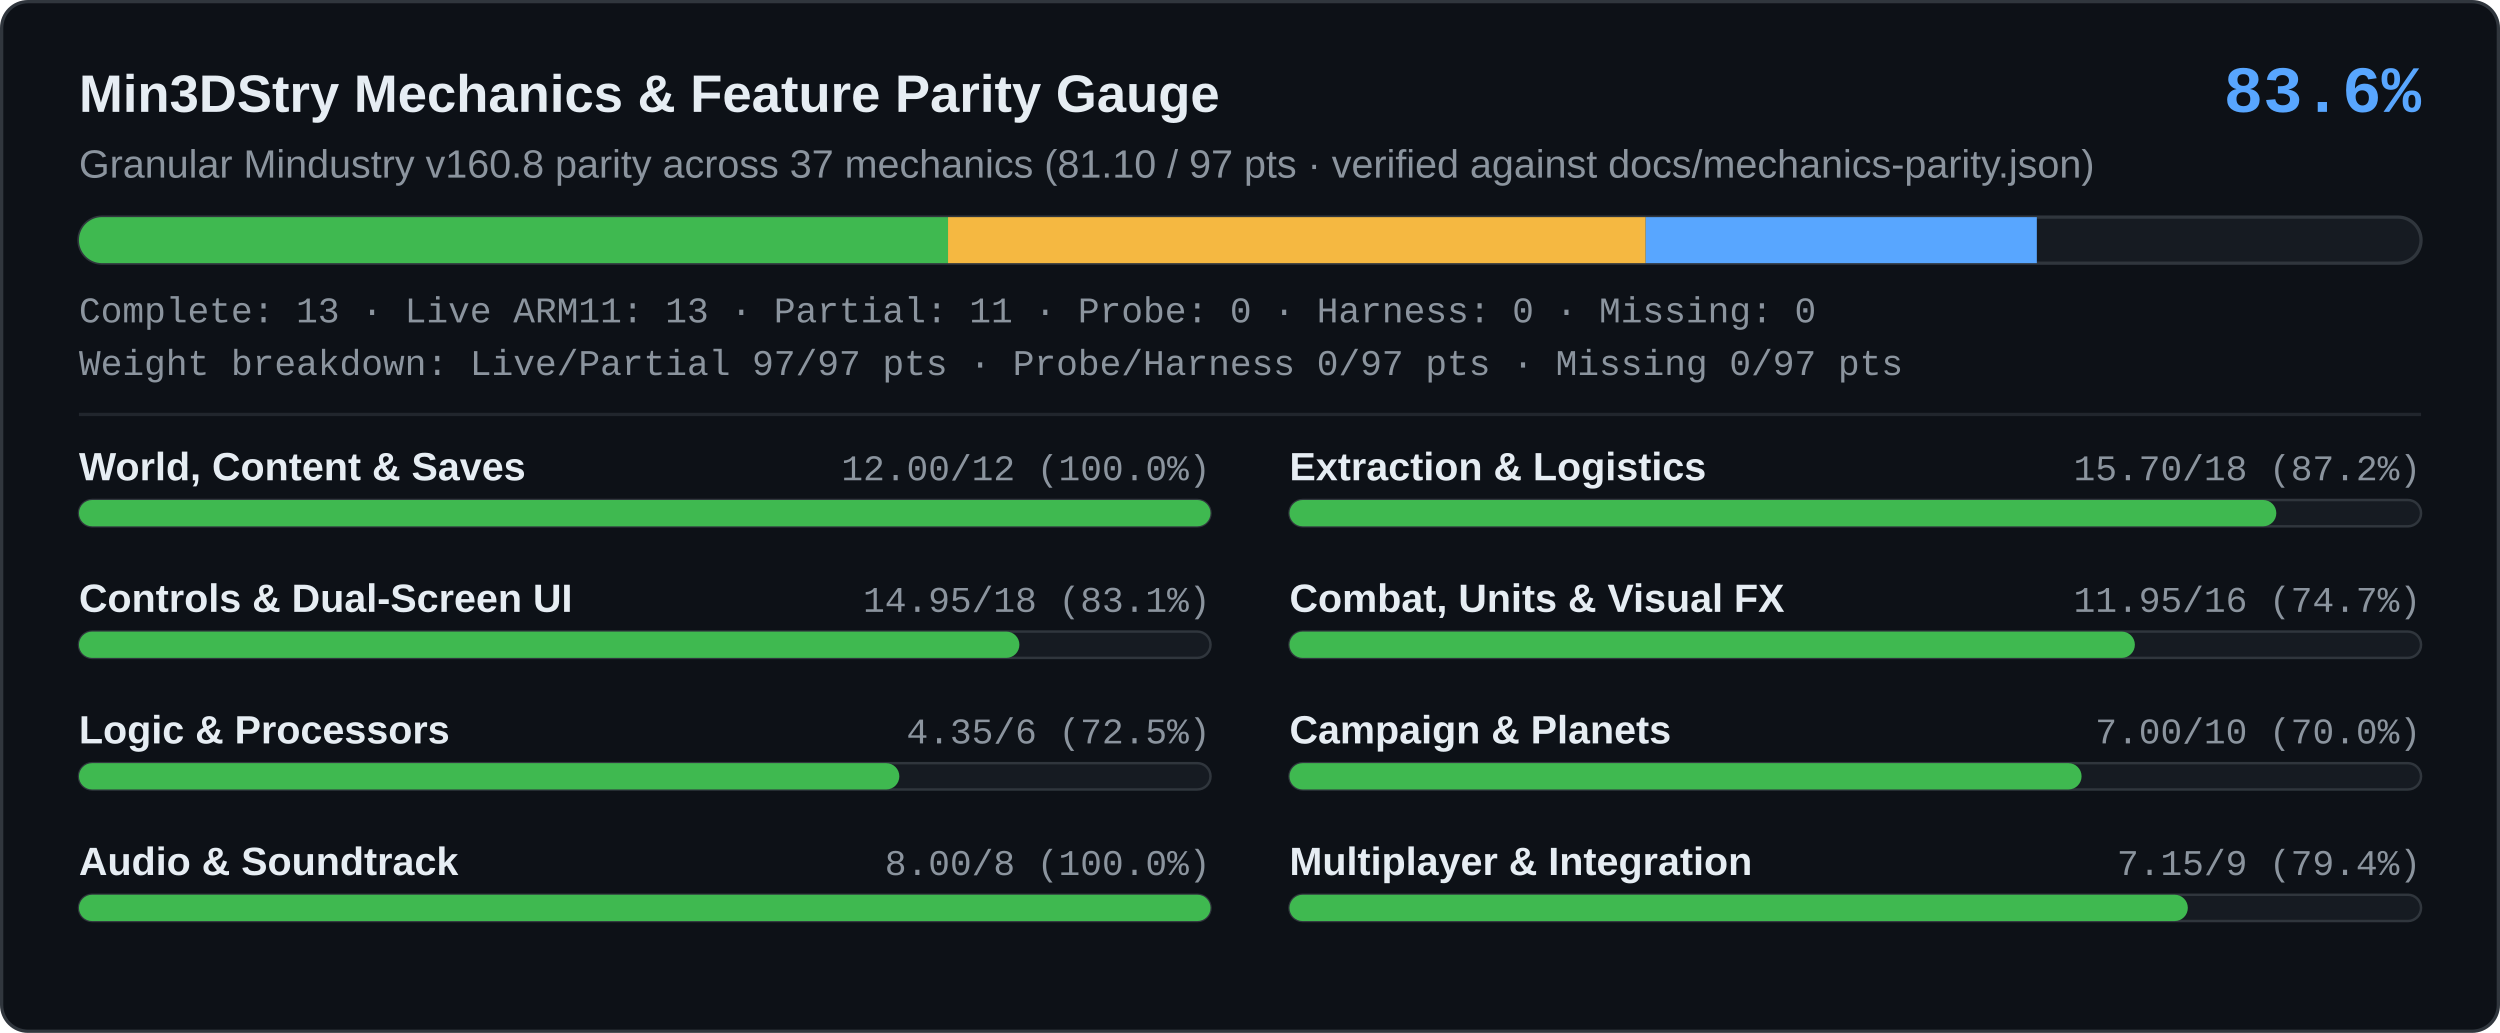
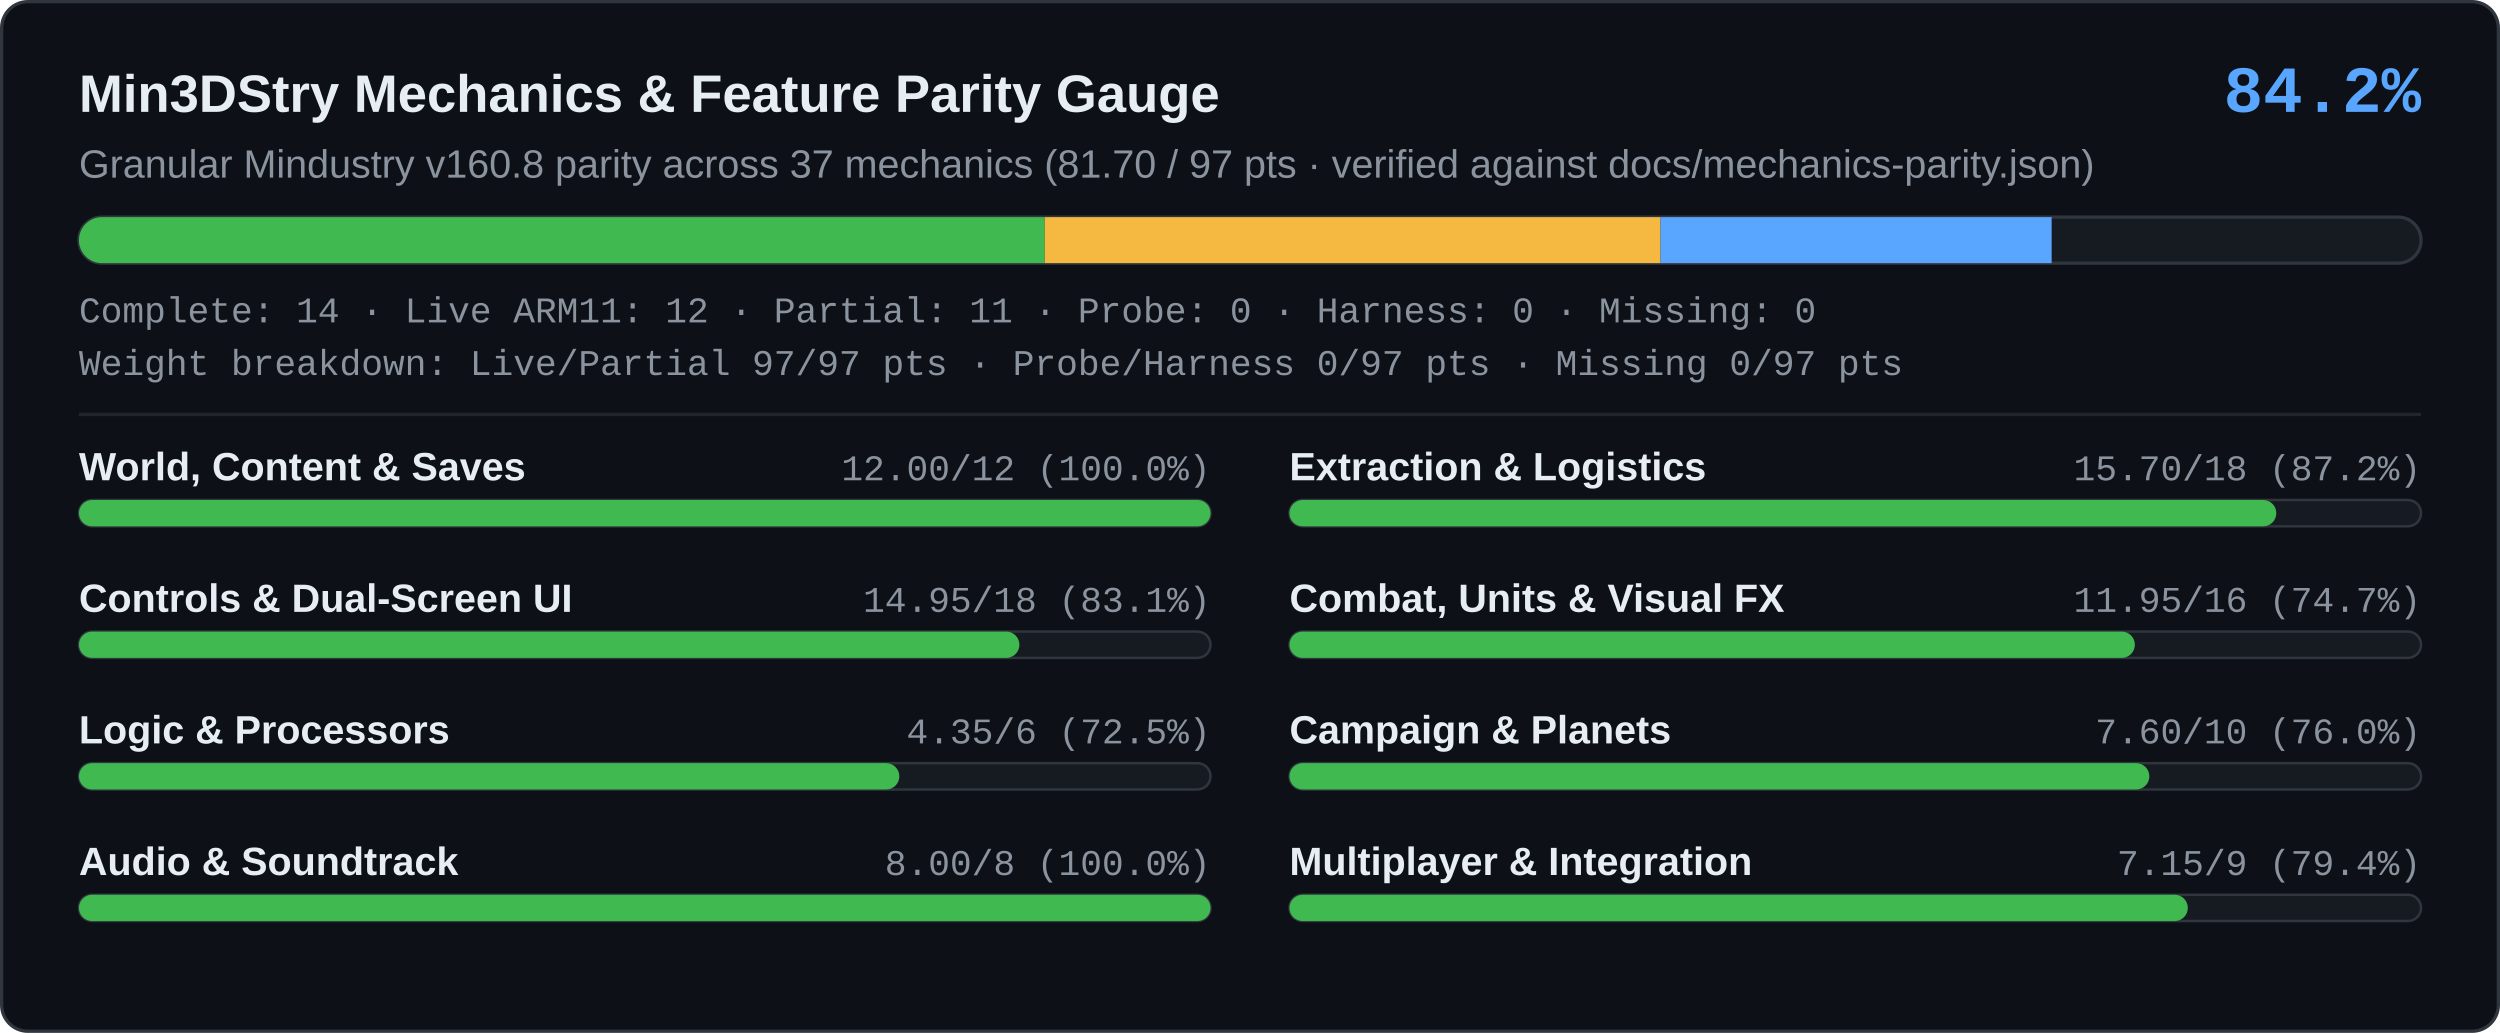
- <svg xmlns="http://www.w3.org/2000/svg" width="760" height="314" viewBox="0 0 760 314" role="img" aria-label="Min3DStry Mechanics &amp; Feature Parity 83.6%">
+ <svg xmlns="http://www.w3.org/2000/svg" width="760" height="314" viewBox="0 0 760 314" role="img" aria-label="Min3DStry Mechanics &amp; Feature Parity 84.2%">
  <defs>
    <clipPath id="mechBarClip">
      <rect x="24" y="66" width="712" height="14" rx="7" />
    </clipPath>
  </defs>
  <rect x="0.5" y="0.5" width="759" height="313" rx="8" fill="#0d1117" stroke="#30363d" />
  <text x="24" y="34" fill="#e6edf3" font-family="Segoe UI, Ubuntu, Arial, sans-serif" font-size="16" font-weight="700">Min3DStry Mechanics &amp; Feature Parity Gauge</text>
-   <text x="736" y="34" text-anchor="end" fill="#58a6ff" font-family="Consolas, Liberation Mono, monospace" font-size="20" font-weight="700">83.6%</text>
-   <text x="24" y="54" fill="#8b949e" font-family="Segoe UI, Ubuntu, Arial, sans-serif" font-size="12">Granular Mindustry v160.8 parity across 37 mechanics (81.10 / 97 pts · verified against docs/mechanics-parity.json)</text>
+   <text x="736" y="34" text-anchor="end" fill="#58a6ff" font-family="Consolas, Liberation Mono, monospace" font-size="20" font-weight="700">84.2%</text>
+   <text x="24" y="54" fill="#8b949e" font-family="Segoe UI, Ubuntu, Arial, sans-serif" font-size="12">Granular Mindustry v160.8 parity across 37 mechanics (81.70 / 97 pts · verified against docs/mechanics-parity.json)</text>
  <rect x="24" y="66" width="712" height="14" rx="7" fill="#161b22" stroke="#30363d" />
  <g clip-path="url(#mechBarClip)">
-     <rect x="24.0" y="66" width="264.2" height="14" fill="#3fb950" />
-     <rect x="288.2" y="66" width="212.1" height="14" fill="#f5b841" />
-     <rect x="500.3" y="66" width="118.9" height="14" fill="#58a6ff" />
+     <rect x="24.0" y="66" width="293.6" height="14" fill="#3fb950" />
+     <rect x="317.6" y="66" width="187.2" height="14" fill="#f5b841" />
+     <rect x="504.8" y="66" width="118.9" height="14" fill="#58a6ff" />
  </g>
-   <text x="24" y="98" fill="#8b949e" font-family="Consolas, Liberation Mono, monospace" font-size="11">Complete: 13  ·  Live ARM11: 13  ·  Partial: 11  ·  Probe: 0  ·  Harness: 0  ·  Missing: 0</text>
+   <text x="24" y="98" fill="#8b949e" font-family="Consolas, Liberation Mono, monospace" font-size="11">Complete: 14  ·  Live ARM11: 12  ·  Partial: 11  ·  Probe: 0  ·  Harness: 0  ·  Missing: 0</text>
  <text x="24" y="114" fill="#8b949e" font-family="Consolas, Liberation Mono, monospace" font-size="11">Weight breakdown:  Live/Partial 97/97 pts  ·  Probe/Harness 0/97 pts  ·  Missing 0/97 pts</text>
  <line x1="24" y1="126" x2="736" y2="126" stroke="#21262d" stroke-width="1" />
  <text x="24" y="146" fill="#e6edf3" font-family="Segoe UI, Ubuntu, Arial, sans-serif" font-size="12" font-weight="600">World, Content &amp; Saves</text>
  <text x="368" y="146" text-anchor="end" fill="#8b949e" font-family="Consolas, Liberation Mono, monospace" font-size="11">12.00/12 (100.0%)</text>
  <rect x="24" y="152" width="344" height="8" rx="4" fill="#161b22" stroke="#30363d" stroke-width="0.75" />
  <rect x="24" y="152" width="344.0" height="8" rx="4" fill="#3fb950" />
  <text x="392" y="146" fill="#e6edf3" font-family="Segoe UI, Ubuntu, Arial, sans-serif" font-size="12" font-weight="600">Extraction &amp; Logistics</text>
  <text x="736" y="146" text-anchor="end" fill="#8b949e" font-family="Consolas, Liberation Mono, monospace" font-size="11">15.70/18 (87.2%)</text>
  <rect x="392" y="152" width="344" height="8" rx="4" fill="#161b22" stroke="#30363d" stroke-width="0.75" />
  <rect x="392" y="152" width="300.0" height="8" rx="4" fill="#3fb950" />
  <text x="24" y="186" fill="#e6edf3" font-family="Segoe UI, Ubuntu, Arial, sans-serif" font-size="12" font-weight="600">Controls &amp; Dual-Screen UI</text>
  <text x="368" y="186" text-anchor="end" fill="#8b949e" font-family="Consolas, Liberation Mono, monospace" font-size="11">14.95/18 (83.1%)</text>
  <rect x="24" y="192" width="344" height="8" rx="4" fill="#161b22" stroke="#30363d" stroke-width="0.75" />
  <rect x="24" y="192" width="285.9" height="8" rx="4" fill="#3fb950" />
  <text x="392" y="186" fill="#e6edf3" font-family="Segoe UI, Ubuntu, Arial, sans-serif" font-size="12" font-weight="600">Combat, Units &amp; Visual FX</text>
  <text x="736" y="186" text-anchor="end" fill="#8b949e" font-family="Consolas, Liberation Mono, monospace" font-size="11">11.95/16 (74.7%)</text>
  <rect x="392" y="192" width="344" height="8" rx="4" fill="#161b22" stroke="#30363d" stroke-width="0.75" />
  <rect x="392" y="192" width="257.0" height="8" rx="4" fill="#3fb950" />
  <text x="24" y="226" fill="#e6edf3" font-family="Segoe UI, Ubuntu, Arial, sans-serif" font-size="12" font-weight="600">Logic &amp; Processors</text>
  <text x="368" y="226" text-anchor="end" fill="#8b949e" font-family="Consolas, Liberation Mono, monospace" font-size="11">4.35/6 (72.5%)</text>
  <rect x="24" y="232" width="344" height="8" rx="4" fill="#161b22" stroke="#30363d" stroke-width="0.75" />
  <rect x="24" y="232" width="249.4" height="8" rx="4" fill="#3fb950" />
  <text x="392" y="226" fill="#e6edf3" font-family="Segoe UI, Ubuntu, Arial, sans-serif" font-size="12" font-weight="600">Campaign &amp; Planets</text>
-   <text x="736" y="226" text-anchor="end" fill="#8b949e" font-family="Consolas, Liberation Mono, monospace" font-size="11">7.00/10 (70.0%)</text>
+   <text x="736" y="226" text-anchor="end" fill="#8b949e" font-family="Consolas, Liberation Mono, monospace" font-size="11">7.60/10 (76.0%)</text>
  <rect x="392" y="232" width="344" height="8" rx="4" fill="#161b22" stroke="#30363d" stroke-width="0.75" />
-   <rect x="392" y="232" width="240.8" height="8" rx="4" fill="#3fb950" />
+   <rect x="392" y="232" width="261.4" height="8" rx="4" fill="#3fb950" />
  <text x="24" y="266" fill="#e6edf3" font-family="Segoe UI, Ubuntu, Arial, sans-serif" font-size="12" font-weight="600">Audio &amp; Soundtrack</text>
  <text x="368" y="266" text-anchor="end" fill="#8b949e" font-family="Consolas, Liberation Mono, monospace" font-size="11">8.00/8 (100.0%)</text>
  <rect x="24" y="272" width="344" height="8" rx="4" fill="#161b22" stroke="#30363d" stroke-width="0.75" />
  <rect x="24" y="272" width="344.0" height="8" rx="4" fill="#3fb950" />
  <text x="392" y="266" fill="#e6edf3" font-family="Segoe UI, Ubuntu, Arial, sans-serif" font-size="12" font-weight="600">Multiplayer &amp; Integration</text>
  <text x="736" y="266" text-anchor="end" fill="#8b949e" font-family="Consolas, Liberation Mono, monospace" font-size="11">7.15/9 (79.4%)</text>
  <rect x="392" y="272" width="344" height="8" rx="4" fill="#161b22" stroke="#30363d" stroke-width="0.75" />
  <rect x="392" y="272" width="273.1" height="8" rx="4" fill="#3fb950" />
</svg>
